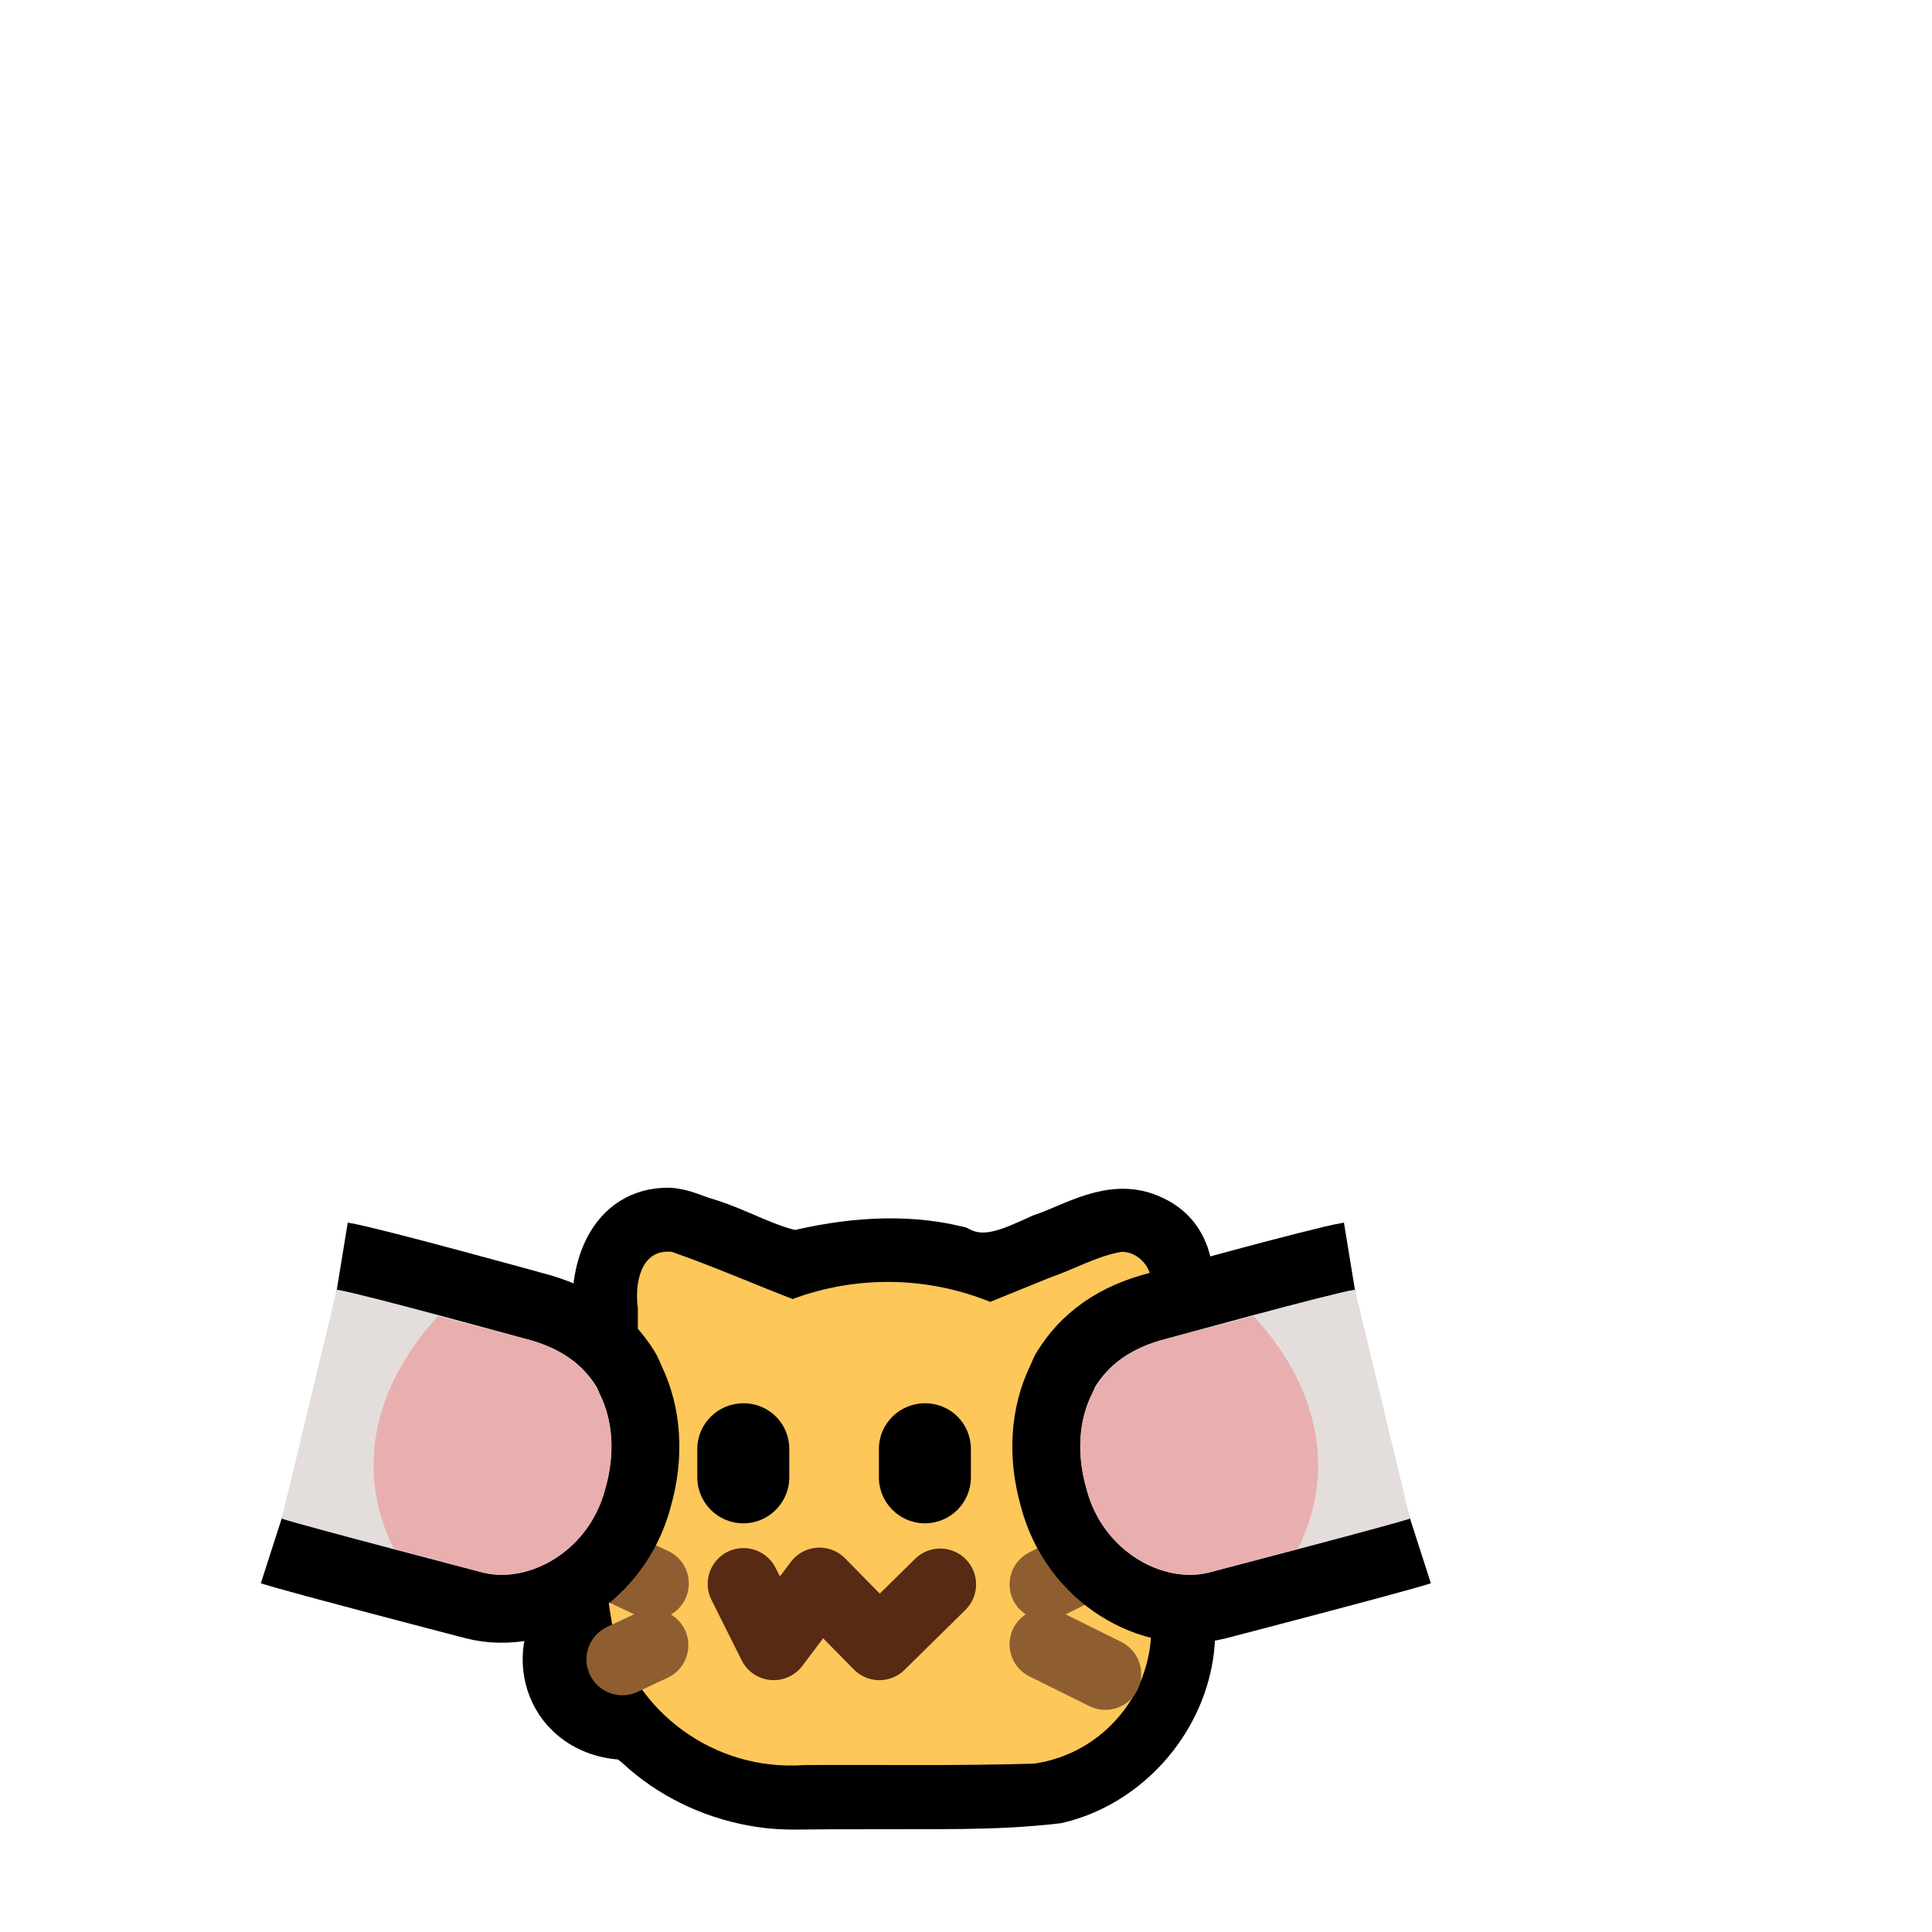
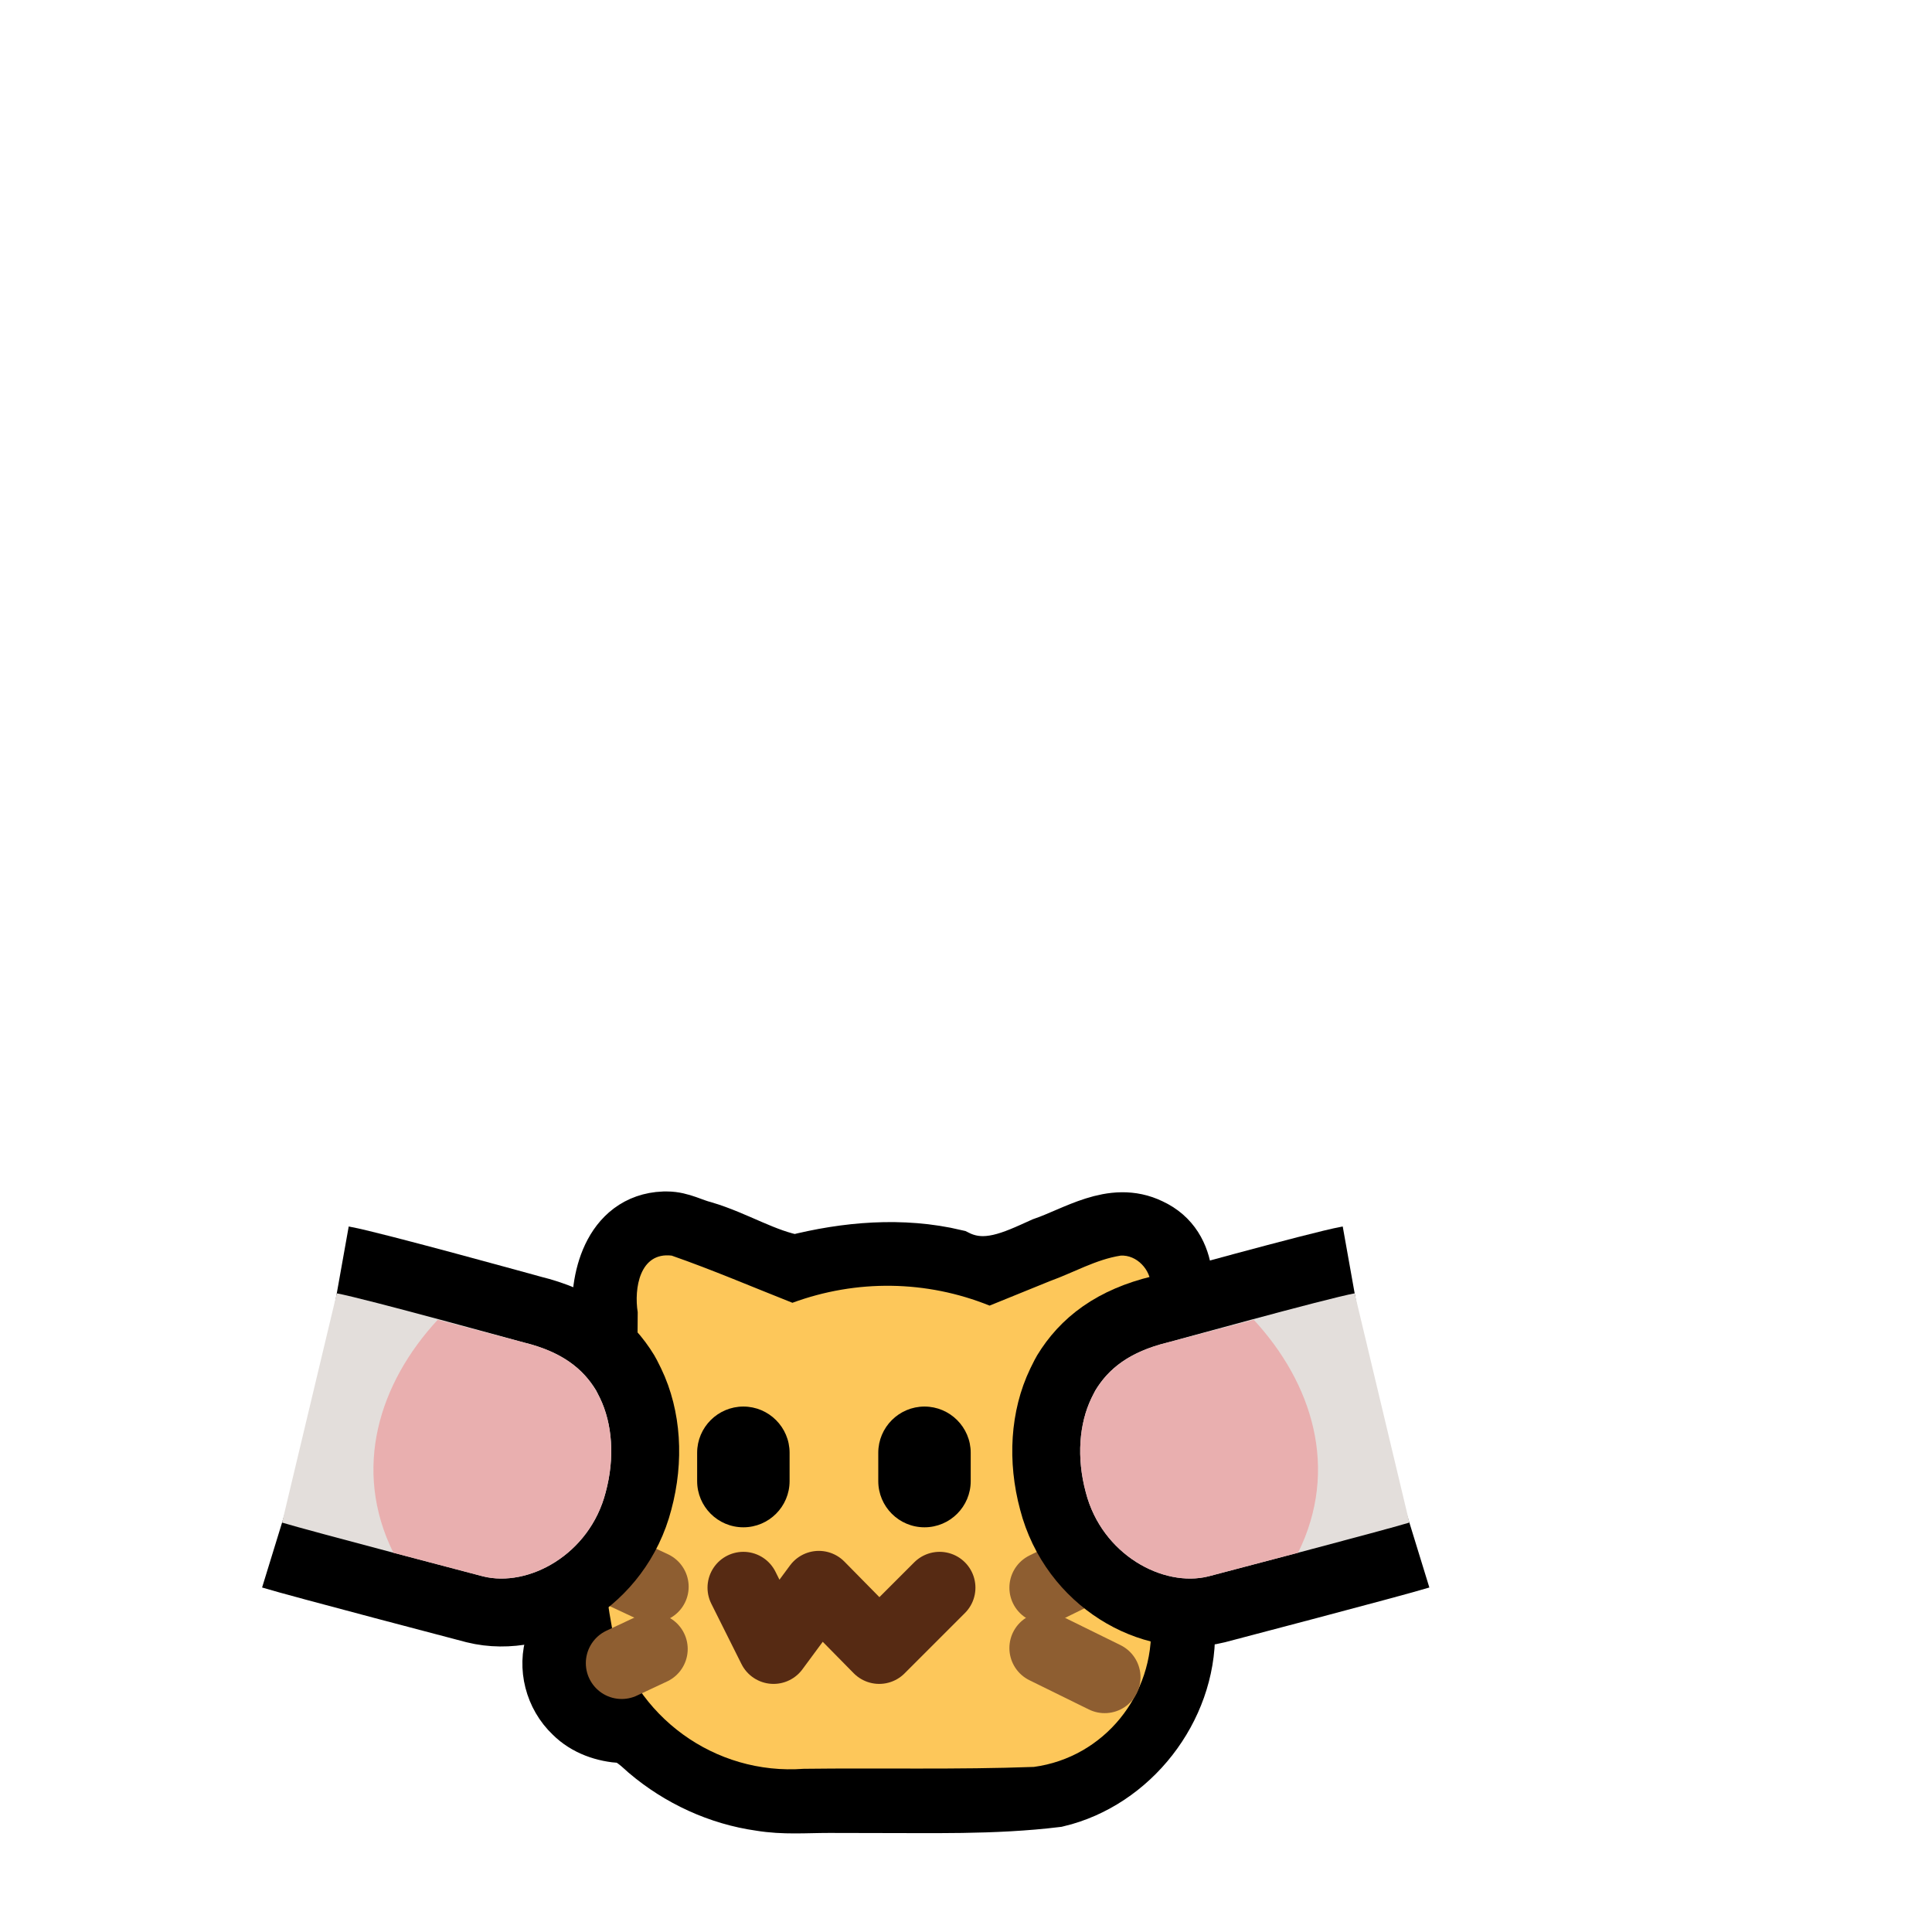
- <svg xmlns="http://www.w3.org/2000/svg" xmlns:xlink="http://www.w3.org/1999/xlink" width="2048" height="2048" viewBox="0 0 541.867 541.867" version="1.1" id="svg849">
-   <defs id="defs843">
-     <clipPath clipPathUnits="userSpaceOnUse" id="clipPath1800">
-       <rect style="opacity:1;fill:#000000;fill-opacity:1;stroke:none;stroke-width:15.797;stroke-linecap:round;stroke-linejoin:round;stroke-miterlimit:4;stroke-dasharray:none;stroke-opacity:1;paint-order:markers fill stroke" id="rect1802" width="105.504" height="108.789" x="246.093" y="364.683" transform="scale(-1,1)" />
-     </clipPath>
-     <clipPath clipPathUnits="userSpaceOnUse" id="clipPath1800-8">
-       <rect style="opacity:1;fill:#000000;fill-opacity:1;stroke:none;stroke-width:15.797;stroke-linecap:round;stroke-linejoin:round;stroke-miterlimit:4;stroke-dasharray:none;stroke-opacity:1;paint-order:markers fill stroke" id="rect1802-1" width="105.504" height="108.789" x="246.093" y="364.683" transform="scale(-1,1)" />
-     </clipPath>
-   </defs>
-   <g id="layer2">
-     <g id="layer1" transform="translate(227.7819,1.112687)">
-       <path id="path11466" style="display:inline;opacity:1;fill:#000000;stroke:#000000;stroke-width:72;stroke-miterlimit:4;stroke-dasharray:none;stroke-opacity:1" d="m 668.365,1290.822 c -0.867,-2e-4 -1.737,0.031 -2.611,0.094 -50.736,2.506 -65.591,58.74 -60.732,100.856 0.891,40.188 -0.157,80.379 -0.271,120.57 -8.938,15.408 -12.983,32.954 -17.123,50.279 l -0.615,-0.154 c -3.838,13.45 -7.12,27.052 -9.605,40.77 -6.147,6.321 -11.243,12.807 -15.627,20.455 -2.502,4.476 -4.815,9.446 -6.41,14.383 -5.869,17.088 -3.603,36.03 3.324,52.453 2.918,6.133 4.491,12.993 3.416,19.779 -0.871,8.823 -5.282,16.65 -7.938,24.959 -7.137,24.091 -0.364,52.142 18.119,69.439 13.04,12.742 31.05,19.508 49.1,20.459 12.32,1.431 21.476,10.69 30.27,18.547 32.979,28.447 74.431,46.754 117.266,53.113 23.425,3.743 47.139,2.044 70.824,2.1 13.656,-0.094 27.32,-0.088 40.98,-0.098 l -0.428,-0.652 0.342,0.393 c 66.62,-0.104 133.516,2.124 199.635,-5.67 76.409,-18.287 134.735,-92.049 133.199,-170.959 -0.219,-67.735 4.516,-137.921 -20.426,-202.393 -5.646,-38.854 9.961,-77.514 13.256,-116.275 7.702,-36.628 13.665,-85.984 -27.629,-105.053 -36.616,-18.256 -74.474,8.019 -108.852,19.445 -31.358,14.139 -63.583,30.531 -97.133,13.23 -55.482,-13.244 -113.184,-7.768 -167.984,5.568 -34.445,-5.962 -65.334,-25.455 -98.869,-35.412 -12.34,-3.491 -24.475,-10.224 -37.477,-10.226 z" transform="matrix(0.2645833,0,0,0.2645833,-217.5574,0)" />
-       <path id="fur" fill="#fdc75a" d="m 86.723,349.998 c -6.879,1.191 -13.229,4.895 -19.844,7.144 l -16.933,6.879 a 76.597,76.597 0 0 0 -55.43,-0.794 c -11.245,-4.366 -22.49,-9.26 -33.867,-13.229 -8.996,-0.926 -10.451,9.26 -9.525,15.875 l -0.132,36.248 c -5.556,10.716 -7.805,22.754 -8.731,34.528 -0.265,5.953 0.661,12.303 1.72,18.256 a 51.594,51.594 0 0 0 53.843,39.026 c 21.431,-0.132 42.995,0.265 64.426,-0.397 a 38.365,38.365 0 0 0 32.808,-40.217 c -0.132,-16.404 1.587,-33.602 -5.292,-49.08 -2.249,-2.778 -1.191,-5.953 -0.661,-8.996 1.984,-12.303 4.233,-24.474 5.953,-36.777 0.132,-4.498 -3.969,-8.599 -8.334,-8.467 z" style="display:inline;stroke-width:0.132" />
-       <g id="whiskers" fill="none" stroke="#8e5e31" stroke-linecap="round" stroke-linejoin="round" stroke-width="78" transform="matrix(0.1322917,0,0,0.1322917,-116.6091,248.3976)" style="display:inline">
-         <path id="whisker_tr" d="m 544,1471 -64,-30" style="stroke-width:152;stroke-miterlimit:4;stroke-dasharray:none" />
-         <path id="whisker_tl" d="m 1376,1473 127,-63" style="stroke-width:152;stroke-miterlimit:4;stroke-dasharray:none" />
-         <use xlink:href="#whisker_tr" id="whisker_br" width="100%" height="100%" transform="matrix(-1,0,0,1,1023,161)" x="0" y="0" />
-         <use xlink:href="#whisker_tl" id="whisker_bl" width="100%" height="100%" transform="matrix(-1,0,0,1,2879,190)" x="0" y="0" />
-       </g>
-       <path id="mouth" fill="none" stroke="#562a13" stroke-linecap="round" stroke-linejoin="round" stroke-width="0.4" d="m -19.242,443.131 8.467,16.933 12.832,-17.066 16.801,17.066 17.066,-16.801" style="display:inline;stroke-width:20.108;stroke-miterlimit:4;stroke-dasharray:none" />
-       <g id="eyes" transform="matrix(0.1322917,0,0,0.1322917,-116.6091,248.3976)" style="display:inline">
-         <path id="left_eye" d="m 1121,1089 c 54,0 97,43 97,97 v 60 a 97.5,97.5 0 1 1 -195,0 v -60 c 0,-54 44,-97 98,-97 z" />
-         <use xlink:href="#left_eye" id="right_eye" width="100%" height="100%" transform="translate(-385)" x="0" y="0" />
-       </g>
-     </g>
-     <g id="left_arm-7" transform="matrix(0.1322917,-0.2291359,0.2291359,0.1322917,-174.6258,519.6163)">
-       <path id="forearm" class="fur outline" stroke-linecap="butt" stroke-linejoin="round" stroke-width="144" paint-order="markers stroke fill" d="m 1565,1517 c -18,-22 -144,-146 -144,-146 -29,-30 -56,-40 -83,-41 l -9,1 c -30,2 -62,17 -89,45 -49,48 -47,121 -12,157 0,0 135,137 156,156" />
-       <path id="paw" class="paw" d="m 1297,1602 -69,-69 c -35,-36 -37,-109 12,-157 27,-28 59,-43 89,-45 30,-2 60,7 92,40 l 66,67 c -27,88 -91,158 -190,164 z" />
-     </g>
-     <use xlink:href="#left_arm-7" id="right_arm-7" width="100%" height="100%" x="0" y="0" transform="matrix(-1,0,0,1,474.4719,3.653658e-7)" />
-   </g>
-   <style id="style926">
+ <svg xmlns="http://www.w3.org/2000/svg" version="1.2" viewBox="0 0 2048 2048">
+   <style>
    .fur{fill:#e3dedb}.paw{fill:#e9afaf}.outline{stroke:#000}
  </style>
+   <g id="neocat">
+     <path id="outline" fill="#000" stroke="#000" stroke-width="72" d="M707 1299h-3c-51 2-65 59-61 101v120c-9 16-13 33-17 51h-1l-9 40a100 100 0 0 0-22 35c-6 17-4 36 3 53 3 6 5 13 3 19 0 9-5 17-7 25-8 24-1 52 18 70 13 13 31 19 49 20 12 2 21 11 30 19 33 28 74 47 117 53 24 4 47 2 71 2h41v-1 1c67 0 134 2 200-6 76-18 134-92 133-171 0-68 4-138-21-202-5-39 10-78 14-117 7-36 13-86-28-105-37-18-74 8-109 20-31 14-63 30-97 13-55-13-113-8-168 6-34-6-65-26-99-36-12-3-24-10-37-10Z" />
+     <path id="fur" fill="#fdc75a" d="M1188 1331c-26 4-50 18-75 27l-64 26c-67-27-141-28-209-3-43-17-85-35-128-50-34-4-40 35-36 60l-1 137c-21 40-29 86-33 130-1 23 3 47 7 69 23 93 109 155 203 148 81-1 163 1 244-2 74-10 128-76 124-152-1-62 6-127-20-185-9-11-5-23-3-34l23-139c0-17-15-33-32-32Z" />
+     <g id="whiskers" stroke="#8e5e31" stroke-linecap="round" stroke-width="76">
+       <path id="whisker_tr" d="m692 1682-32-15" />
+       <path id="whisker_tl" d="m1108 1683 63-31" />
+       <path id="whisker_br" d="m659 1763 32-15" />
+       <path id="whisker_bl" d="m1171 1778-63-31" />
+     </g>
+     <path id="mouth" fill="none" stroke="#562a13" stroke-linecap="round" stroke-linejoin="round" stroke-width="76" d="m788 1683 32 64 48-65 64 65 64-64" />
+     <g id="eyes">
+       <path id="left_eye" d="M980 1491c27 0 49 22 49 49v30a49 49 0 1 1-98 0v-30c0-27 22-49 49-49Z" />
+       <use id="right_eye" href="#left_eye" x="0" y="0" transform="translate(-192)" />
+     </g>
+   </g>
+   <g id="left_arm">
+     <path id="forearm" class="fur outline" paint-order="markers stroke fill" stroke-linecap="butt" stroke-linejoin="round" stroke-width="144" d="M1436 1371c-28 5-198 52-198 52-41 10-63 28-77 51l-4 8c-13 27-16 63-6 100 17 66 82 101 130 89 0 0 187-49 213-57" />
+     <path id="paw" class="paw" d="m1376 1646-95 25c-48 12-113-23-130-89-10-37-7-73 6-100s36-48 81-59l91-24c62 67 91 158 47 247Z" />
+   </g>
+   <use id="right_arm" href="#left_arm" x="0" y="0" transform="matrix(-1 0 0 1 1793 0)" />
</svg>
